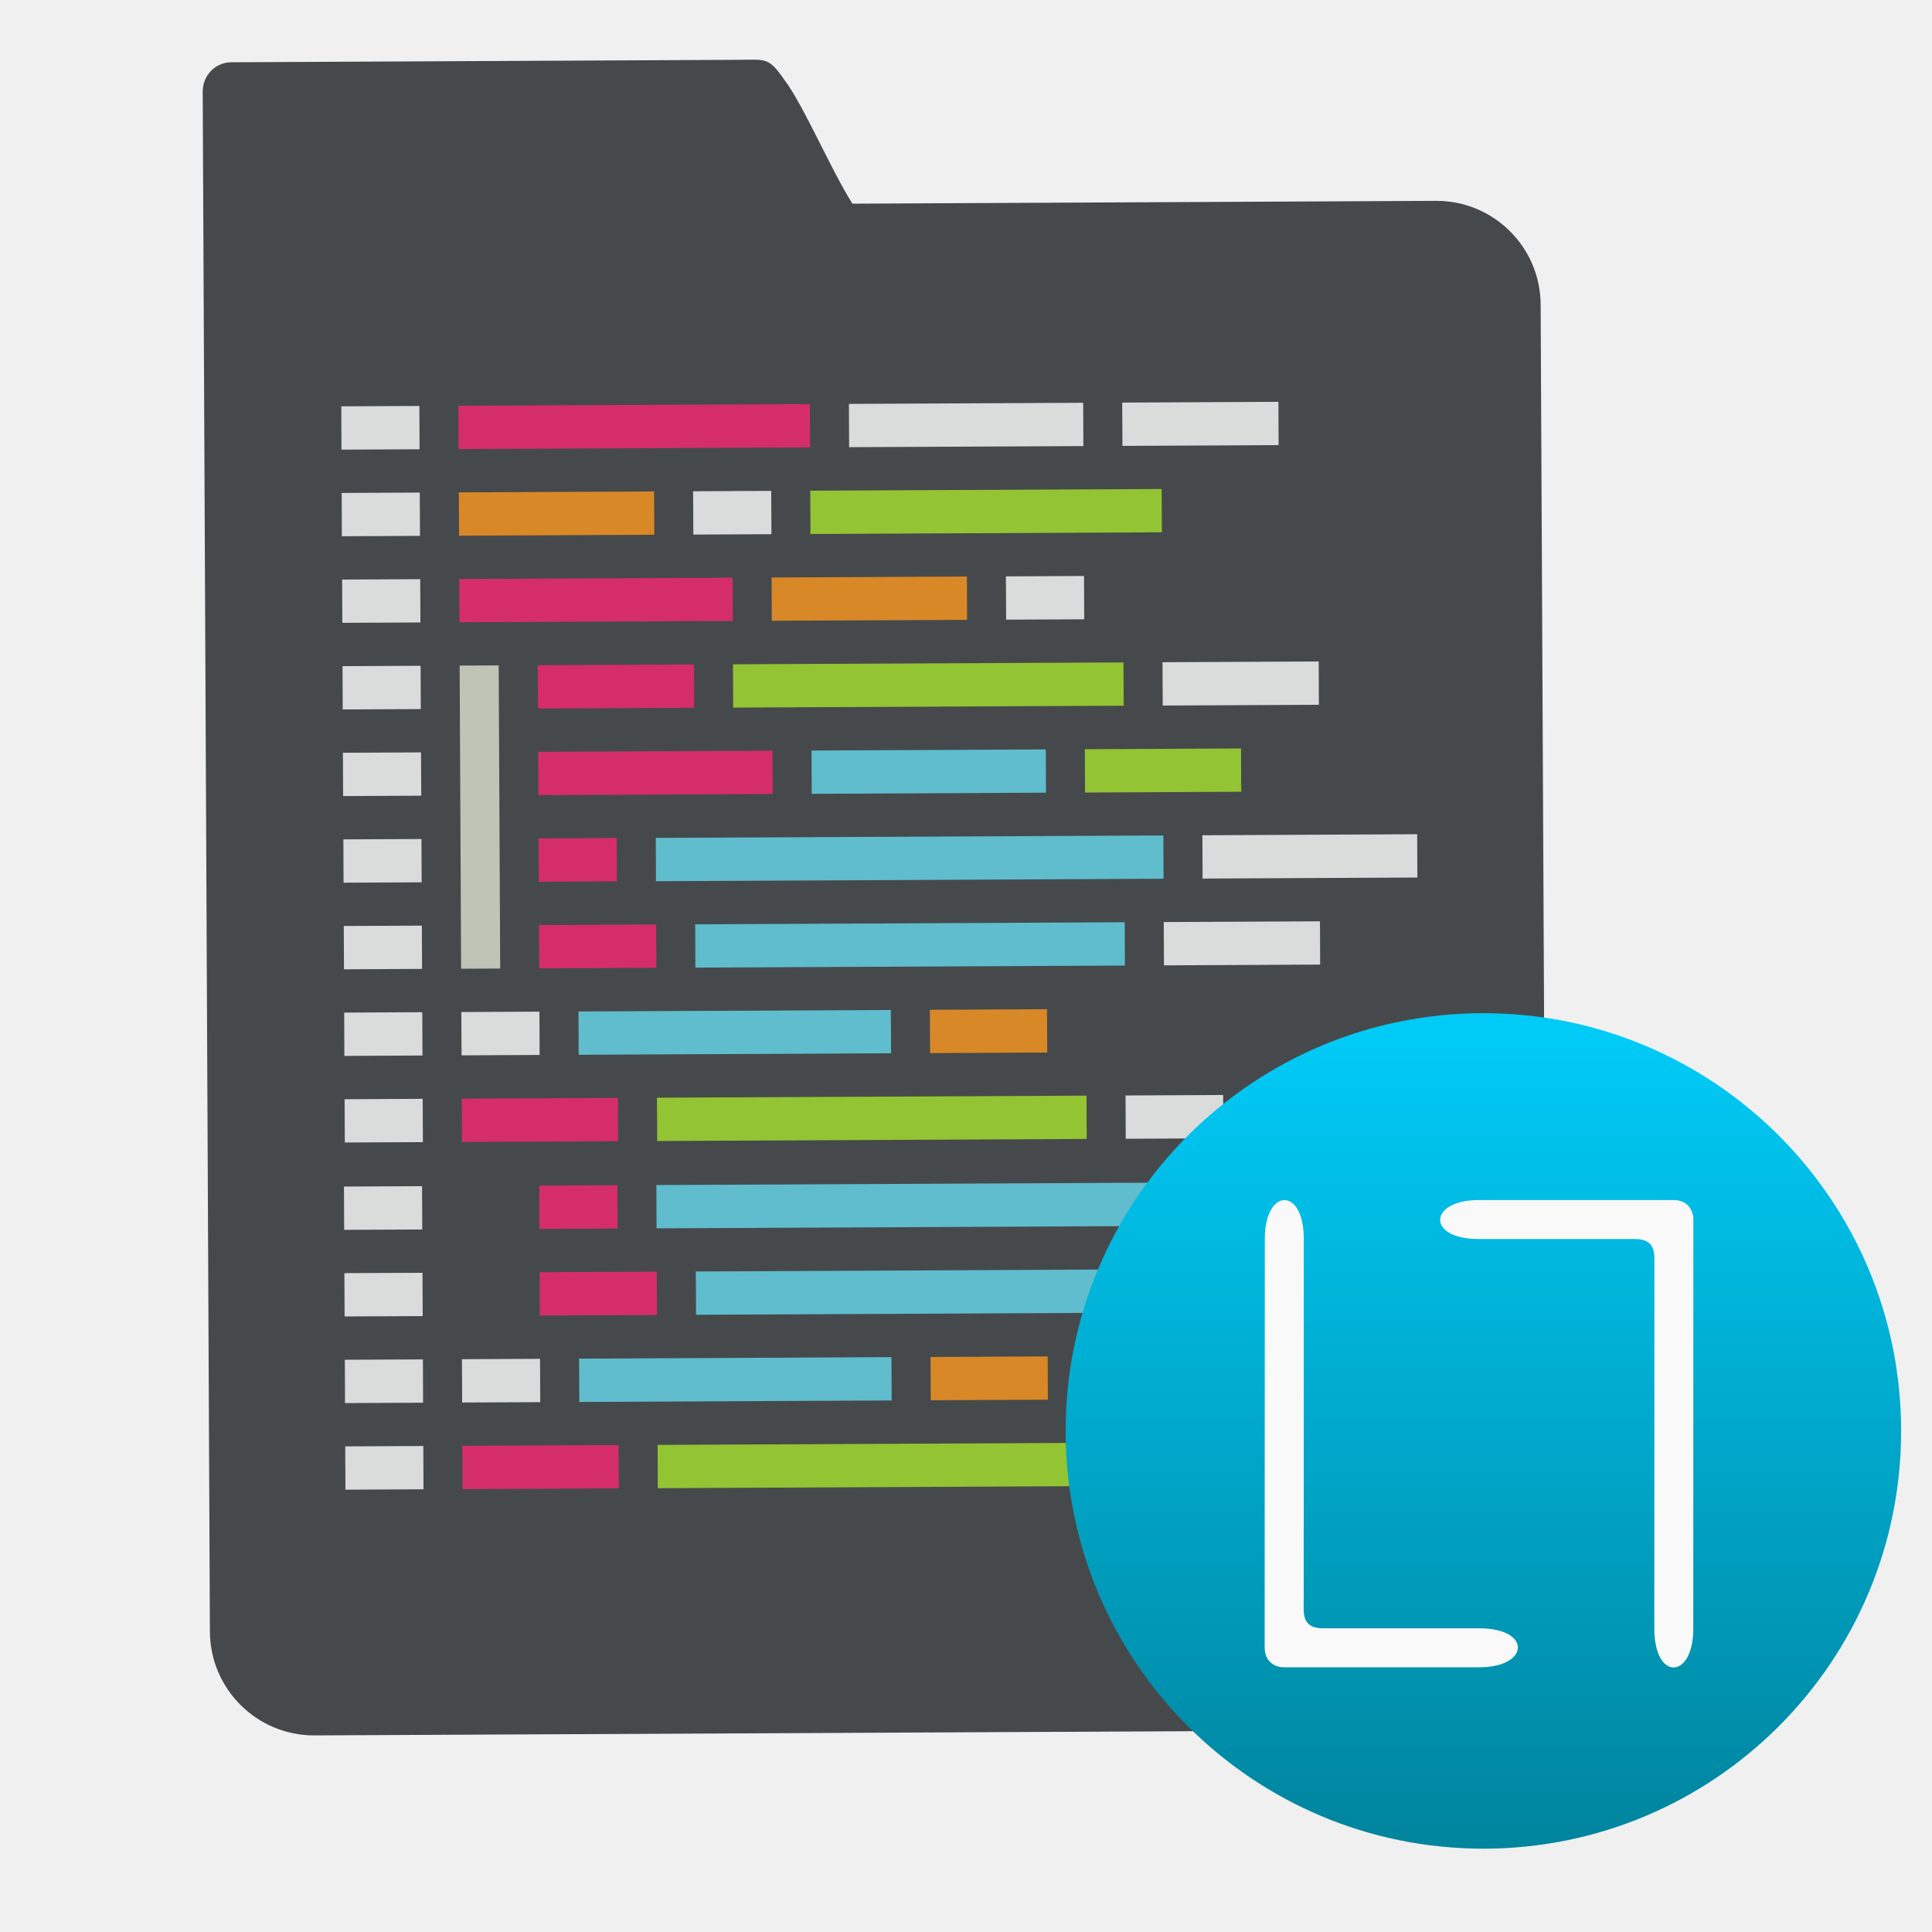
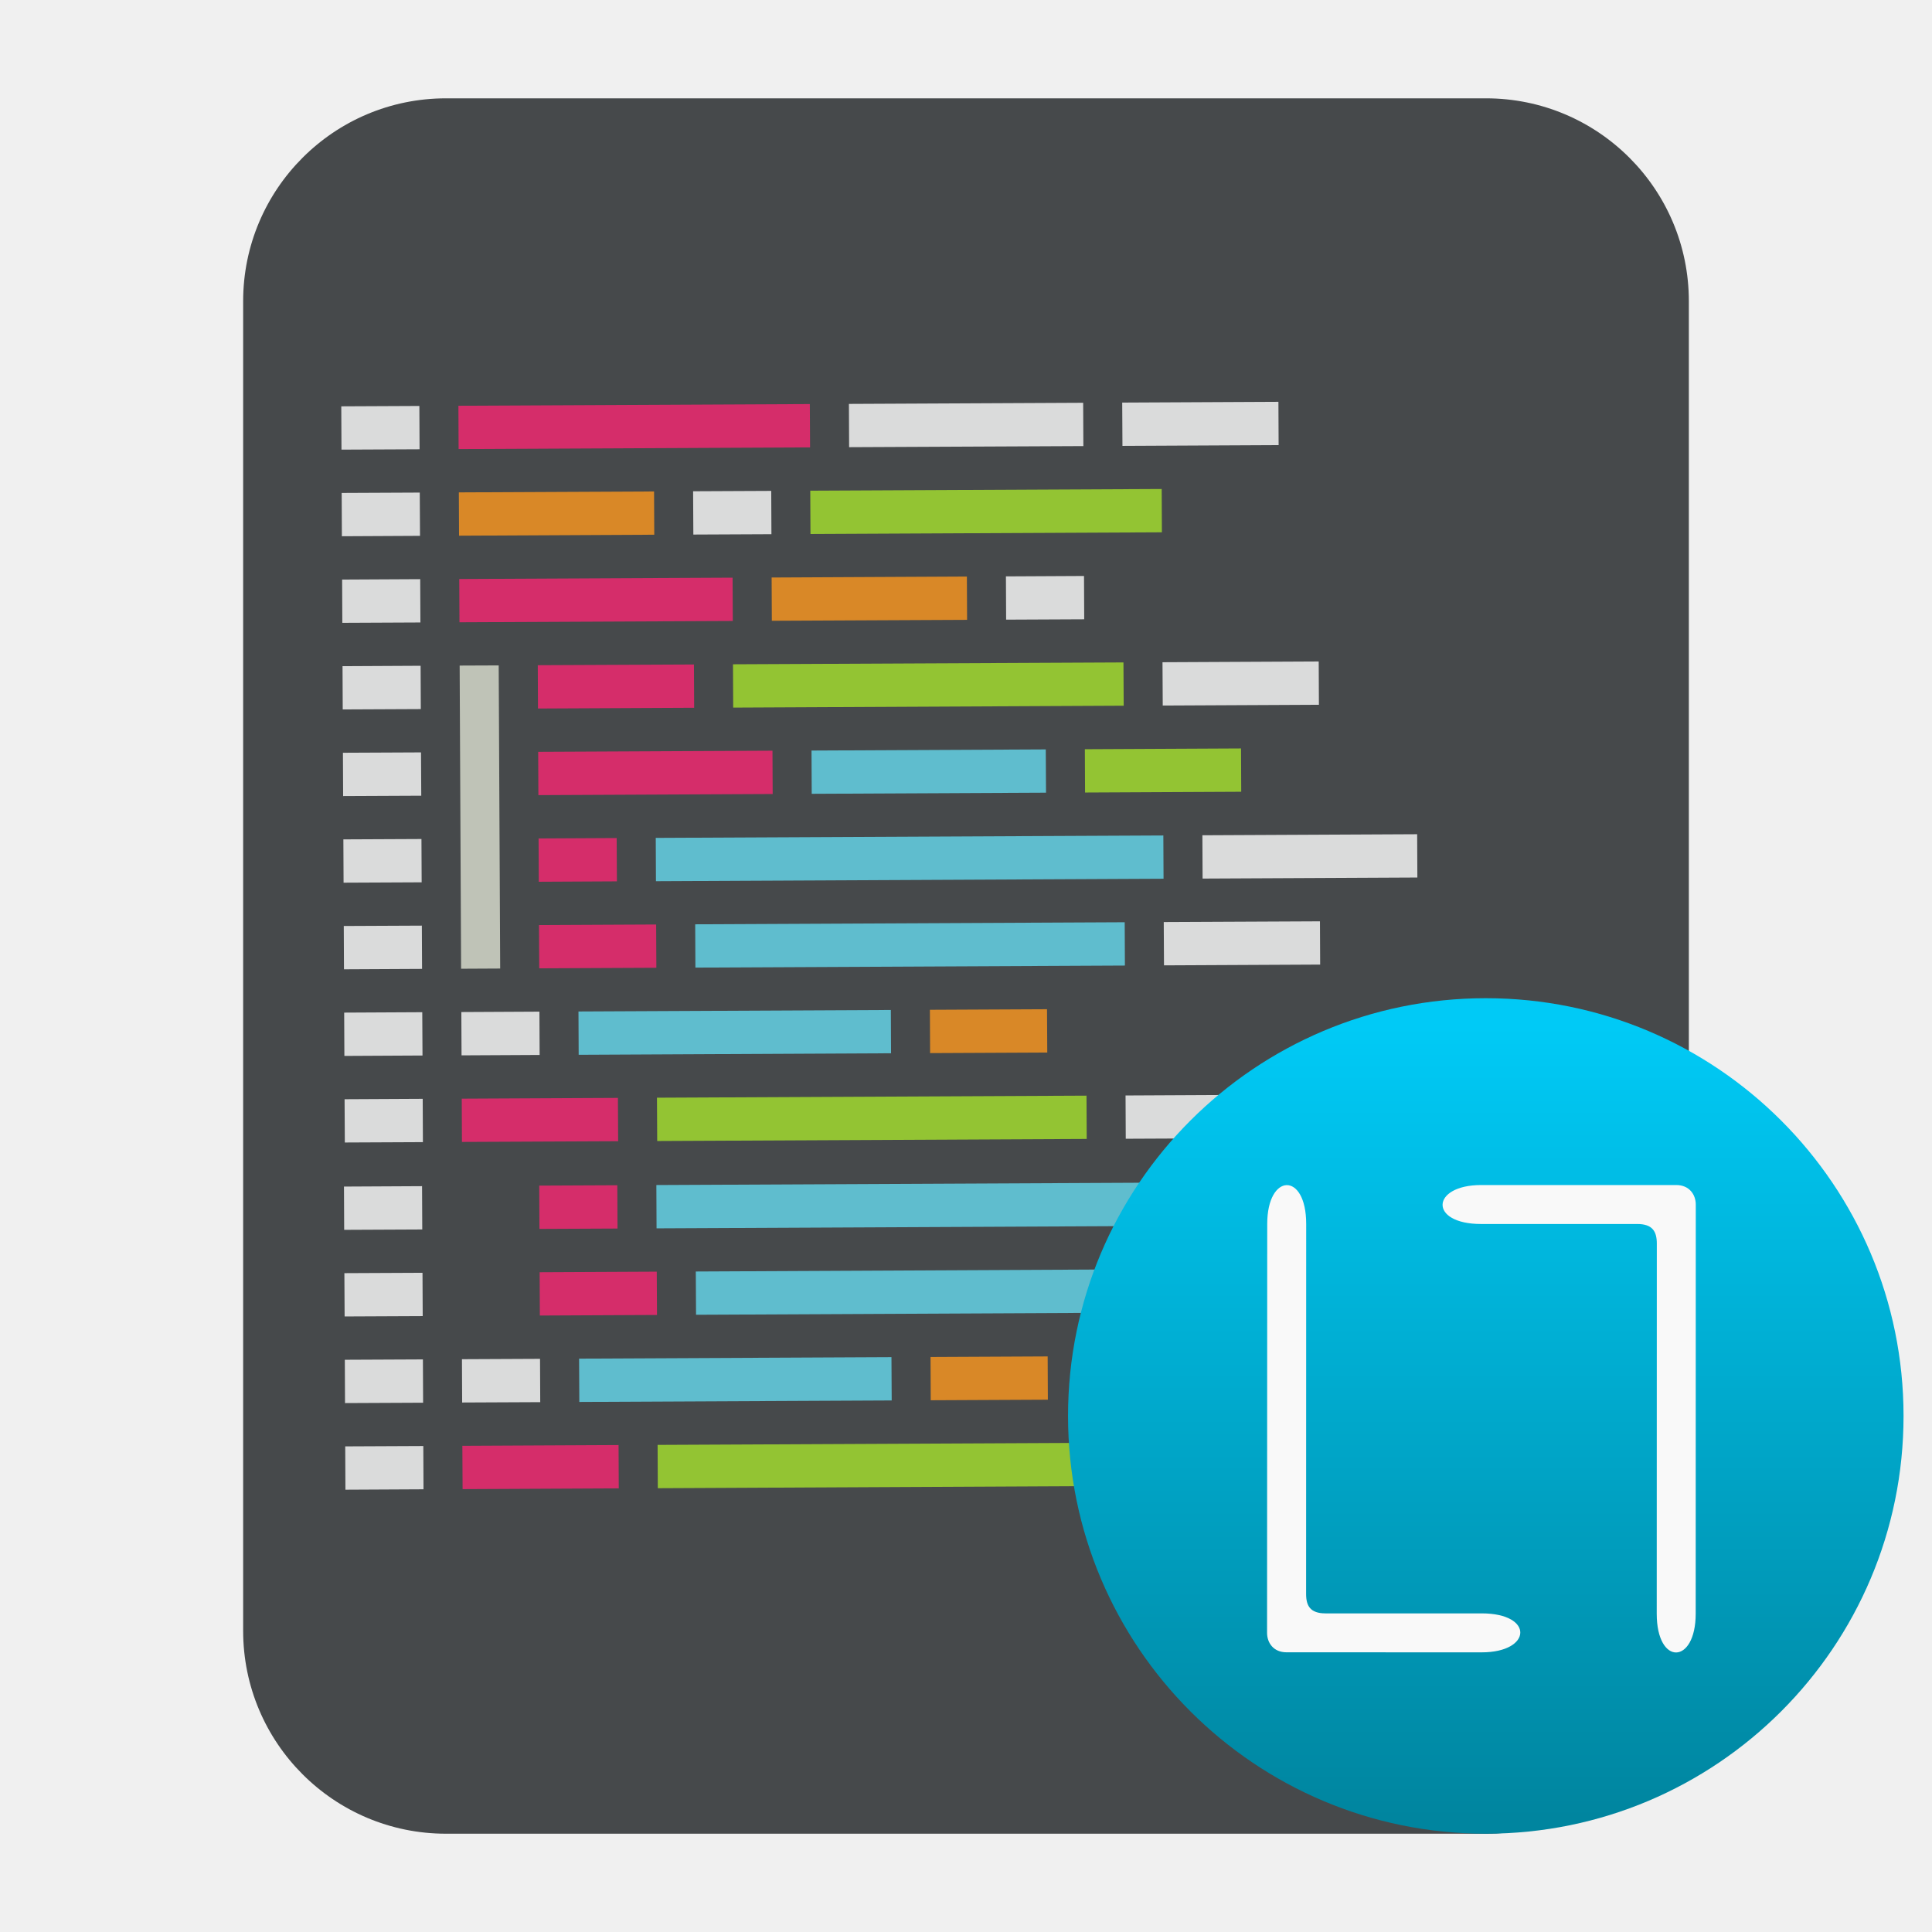
- <svg xmlns="http://www.w3.org/2000/svg" style="clip-rule:evenodd;fill-rule:evenodd;stroke-linejoin:round;stroke-miterlimit:1.414" version="1.1" viewBox="0 0 48 48">
-   <path d="m5.746 1.547l12.618-0.061c0.668-3e-3 0.733-0.072 1.139 0.519 0.467 0.623 1.167 2.264 1.676 3.055l14.496-0.07c1.43-7e-3 2.595 1.147 2.602 2.577 0.033 6.936 0.124 25.876 0.158 32.812 6e-3 1.43-1.147 2.595-2.578 2.602-6.2 0.03-21.84 0.105-28.04 0.135-1.43 6e-3 -2.595-1.148-2.602-2.578-0.033-6.936-0.179-38.262-0.179-38.262-2e-3 -0.402 0.315-0.727 0.71-0.729z" style="fill-rule:nonzero;fill:#46494b" />
-   <path d="m10.419 10.086l-1.94 9e-3 5e-3 1.076 1.94-9e-3 -5e-3 -1.076z" style="fill-opacity:.8;fill:#fff" />
-   <path d="m10.44 14.389l-1.94 0.01 5e-3 1.075 1.94-9e-3 -5e-3 -1.076z" style="fill-opacity:.8;fill:#fff" />
-   <path d="m10.429 12.238l-1.94 9e-3 5e-3 1.076 1.941-0.01-6e-3 -1.075z" style="fill-opacity:.8;fill:#fff" />
-   <path d="m10.45 16.541l-1.94 0.01 5e-3 1.075 1.94-9e-3 -5e-3 -1.076z" style="fill-opacity:.8;fill:#fff" />
-   <path d="m10.471 20.845l-1.94 9e-3 5e-3 1.076 1.94-9e-3 -5e-3 -1.076z" style="fill-opacity:.8;fill:#fff" />
-   <path d="m10.46 18.693l-1.94 9e-3 5e-3 1.076 1.941-9e-3 -6e-3 -1.076z" style="fill-opacity:.8;fill:#fff" />
-   <path d="m10.481 22.997l-1.94 9e-3 5e-3 1.076 1.94-0.01-5e-3 -1.075z" style="fill-opacity:.8;fill:#fff" />
-   <path d="m10.502 27.3l-1.941 0.01 6e-3 1.075 1.94-9e-3 -5e-3 -1.076z" style="fill-opacity:.8;fill:#fff" />
-   <path d="m10.491 25.148l-1.94 0.01 5e-3 1.076 1.941-0.01-6e-3 -1.076z" style="fill-opacity:.8;fill:#fff" />
-   <path d="m20.12 10.039l-8.731 0.042 5e-3 1.076 8.732-0.042-6e-3 -1.076z" style="fill-opacity:.8;fill:#f92672" />
-   <path d="m26.911 10.007l-5.82 0.028 5e-3 1.075 5.82-0.027-5e-3 -1.076z" style="fill-opacity:.8;fill:#fff" />
-   <path d="m31.762 9.983l-3.881 0.019 6e-3 1.076 3.88-0.019-5e-3 -1.076z" style="fill-opacity:.8;fill:#fff" />
-   <path d="m16.25 12.21l-4.85 0.023 5e-3 1.076 4.85-0.024-5e-3 -1.075z" style="fill-opacity:.8;fill:#fd971f" />
-   <path d="m19.161 12.196l-1.941 9e-3 6e-3 1.076 1.94-9e-3 -5e-3 -1.076z" style="fill-opacity:.8;fill:#fff" />
-   <path d="m28.862 12.149l-8.731 0.042 5e-3 1.076 8.731-0.042-5e-3 -1.076z" style="fill-opacity:.8;fill:#a6e22e" />
-   <path d="m18.201 14.352l-6.791 0.033 5e-3 1.075 6.791-0.032-5e-3 -1.076z" style="fill-opacity:.8;fill:#f92672" />
-   <path d="m24.022 14.324l-4.851 0.024 5e-3 1.075 4.851-0.023-5e-3 -1.076z" style="fill-opacity:.8;fill:#fd971f" />
-   <path d="m26.932 14.31l-1.94 0.01 5e-3 1.075 1.94-9e-3 -5e-3 -1.076z" style="fill-opacity:.8;fill:#fff" />
-   <path d="m17.241 16.509l-3.88 0.018 5e-3 1.076 3.88-0.019-5e-3 -1.075z" style="fill-opacity:.8;fill:#f92672" />
-   <path d="m27.912 16.458l-9.701 0.046 5e-3 1.076 9.702-0.047-6e-3 -1.075z" style="fill-opacity:.8;fill:#a6e22e" />
-   <path d="m32.763 16.434l-3.881 0.019 6e-3 1.076 3.88-0.019-5e-3 -1.076z" style="fill-opacity:.8;fill:#fff" />
-   <path d="m19.192 18.651l-5.821 0.028 5e-3 1.076 5.821-0.028-5e-3 -1.076z" style="fill-opacity:.8;fill:#f92672" />
-   <path d="m25.982 18.619l-5.82 0.028 5e-3 1.075 5.821-0.028-6e-3 -1.075z" style="fill-opacity:.8;fill:#66d9ef" />
-   <path d="m30.833 18.595l-3.88 0.019 5e-3 1.076 3.88-0.019-5e-3 -1.076z" style="fill-opacity:.8;fill:#a6e22e" />
-   <path d="m15.321 20.821l-1.94 0.01 5e-3 1.076 1.941-0.01-6e-3 -1.076z" style="fill-opacity:.8;fill:#f92672" />
-   <path d="m28.903 20.757l-12.611 0.06 5e-3 1.076 12.611-0.061-5e-3 -1.075z" style="fill-opacity:.8;fill:#66d9ef" />
-   <path d="m35.209 20.726l-5.336 0.026 5e-3 1.076 5.336-0.026-5e-3 -1.076z" style="fill-opacity:.8;fill:#fff" />
-   <path d="m16.302 22.969l-2.911 0.014 6e-3 1.075 2.91-0.014-5e-3 -1.075z" style="fill-opacity:.8;fill:#f92672" />
-   <path d="m27.943 22.913l-10.671 0.051 5e-3 1.076 10.671-0.051-5e-3 -1.076z" style="fill-opacity:.8;fill:#66d9ef" />
-   <path d="m32.794 22.89l-3.881 0.018 6e-3 1.076 3.88-0.019-5e-3 -1.075z" style="fill-opacity:.8;fill:#fff" />
-   <path d="m13.402 25.134l-1.94 0.01 5e-3 1.076 1.94-0.01-5e-3 -1.076z" style="fill-opacity:.8;fill:#fff" />
-   <path d="m22.133 25.093l-7.761 0.037 5e-3 1.076 7.761-0.038-5e-3 -1.075z" style="fill-opacity:.8;fill:#66d9ef" />
-   <path d="m26.013 25.074l-2.91 0.014 5e-3 1.076 2.911-0.014-6e-3 -1.076z" style="fill-opacity:.8;fill:#fd971f" />
-   <path d="m15.352 27.277l-3.88 0.019 5e-3 1.075 3.881-0.018-6e-3 -1.076z" style="fill-opacity:.8;fill:#f92672" />
-   <path d="m26.994 27.221l-10.672 0.051 6e-3 1.076 10.671-0.051-5e-3 -1.076z" style="fill-opacity:.8;fill:#a6e22e" />
-   <path d="m30.389 27.205l-2.425 0.012 5e-3 1.075 2.425-0.011-5e-3 -1.076z" style="fill-opacity:.8;fill:#fff" />
-   <path d="m12.39 16.532l-0.97 4e-3 0.036 7.532 0.971-5e-3 -0.037-7.531z" style="fill-opacity:.675;fill:#faffeb" />
-   <path d="m10.486 29.47l-1.94 0.01 5e-3 1.075 1.94-9e-3 -5e-3 -1.076z" style="fill-opacity:.8;fill:#fff" />
-   <path d="m10.497 31.622l-1.941 9e-3 6e-3 1.076 1.94-9e-3 -5e-3 -1.076z" style="fill-opacity:.8;fill:#fff" />
-   <path d="m10.517 35.926l-1.94 9e-3 5e-3 1.076 1.94-0.01-5e-3 -1.075z" style="fill-opacity:.8;fill:#fff" />
-   <path d="m10.507 33.774l-1.94 9e-3 5e-3 1.076 1.94-9e-3 -5e-3 -1.076z" style="fill-opacity:.8;fill:#fff" />
-   <path d="m15.337 29.447l-1.94 9e-3 5e-3 1.076 1.94-9e-3 -5e-3 -1.076z" style="fill-opacity:.8;fill:#f92672" />
-   <path d="m28.919 29.382l-12.612 0.06 5e-3 1.076 12.612-0.06-5e-3 -1.076z" style="fill-opacity:.8;fill:#66d9ef" />
-   <path d="m35.224 29.352l-5.335 0.025 5e-3 1.076 5.336-0.026-6e-3 -1.075z" style="fill-opacity:.8;fill:#fff" />
-   <path d="m16.317 31.594l-2.91 0.014 5e-3 1.076 2.911-0.014-6e-3 -1.076z" style="fill-opacity:.8;fill:#f92672" />
-   <path d="m27.959 31.538l-10.672 0.052 6e-3 1.075 10.671-0.051-5e-3 -1.076z" style="fill-opacity:.8;fill:#66d9ef" />
-   <path d="m32.809 31.515l-3.88 0.019 5e-3 1.076 3.881-0.019-6e-3 -1.076z" style="fill-opacity:.8;fill:#fff" />
-   <path d="m13.417 33.76l-1.94 9e-3 5e-3 1.076 1.94-9e-3 -5e-3 -1.076z" style="fill-opacity:.8;fill:#fff" />
-   <path d="m22.148 33.718l-7.761 0.037 6e-3 1.076 7.761-0.037-6e-3 -1.076z" style="fill-opacity:.8;fill:#66d9ef" />
-   <path d="m26.029 33.7l-2.91 0.014 5e-3 1.075 2.91-0.014-5e-3 -1.075z" style="fill-opacity:.8;fill:#fd971f" />
-   <path d="m15.368 35.902l-3.881 0.019 6e-3 1.076 3.88-0.019-5e-3 -1.076z" style="fill-opacity:.8;fill:#f92672" />
-   <path d="m27.009 35.847l-10.671 0.051 5e-3 1.076 10.672-0.052-6e-3 -1.075z" style="fill-opacity:.8;fill:#a6e22e" />
-   <path d="m30.405 35.83l-2.426 0.012 6e-3 1.076 2.425-0.012-5e-3 -1.076z" style="fill-opacity:.8;fill:#fff" />
-   <circle cx="36.854" cy="35.551" r="10.379" style="fill:url(#_Linear1)" />
-   <path d="m42.069 40.465c0 1.268-0.968 1.3-0.968 0l2e-3 -9.198c0-0.301-0.11-0.484-0.484-0.484h-3.88c-1.308 0-1.248-0.968 0-0.968h4.848c0.323 0 0.484 0.238 0.484 0.484l-2e-3 10.166zm-5.317 0.958h-4.848c-0.323 0-0.484-0.233-0.484-0.484l4e-3 -10.16c0-1.266 0.968-1.302 0.968 0l-2e-3 9.198c0 0.295 0.108 0.478 0.482 0.478h3.88c1.308 0 1.25 0.968 0 0.968z" style="fill-rule:nonzero;fill:#f9f9f9" />
+ <svg xmlns="http://www.w3.org/2000/svg" style="clip-rule:evenodd;fill-rule:evenodd;stroke-linejoin:round;stroke-miterlimit:2" version="1.1" viewBox="0 0 48 48">
+   <path d="m41.959 7.483c0-2.783-2.256-5.04-5.039-5.04h-25.84c-2.783 0-5.039 2.257-5.039 5.04v33.034c0 2.784 2.256 5.041 5.039 5.041h25.84c2.783 0 5.039-2.257 5.039-5.04v-33.035z" style="fill:url(#_Linear1)" />
+   <path d="m10.419 10.086-1.94 9e-3 5e-3 1.076 1.94-9e-3 -5e-3 -1.076z" style="fill-opacity:.8;fill:#fff" />
+   <path d="m10.44 14.389-1.94 0.01 5e-3 1.075 1.94-9e-3 -5e-3 -1.076z" style="fill-opacity:.8;fill:#fff" />
+   <path d="m10.429 12.238-1.94 9e-3 5e-3 1.076 1.941-0.01-6e-3 -1.075z" style="fill-opacity:.8;fill:#fff" />
+   <path d="m10.45 16.541-1.94 0.01 5e-3 1.075 1.94-9e-3 -5e-3 -1.076z" style="fill-opacity:.8;fill:#fff" />
+   <path d="m10.471 20.845-1.94 9e-3 5e-3 1.076 1.94-9e-3 -5e-3 -1.076z" style="fill-opacity:.8;fill:#fff" />
+   <path d="m10.46 18.693-1.94 9e-3 5e-3 1.076 1.941-9e-3 -6e-3 -1.076z" style="fill-opacity:.8;fill:#fff" />
+   <path d="m10.481 22.997-1.94 9e-3 5e-3 1.076 1.94-0.01-5e-3 -1.075z" style="fill-opacity:.8;fill:#fff" />
+   <path d="m10.502 27.3-1.941 0.01 6e-3 1.075 1.94-9e-3 -5e-3 -1.076z" style="fill-opacity:.8;fill:#fff" />
+   <path d="m10.491 25.148-1.94 0.01 5e-3 1.076 1.941-0.01-6e-3 -1.076z" style="fill-opacity:.8;fill:#fff" />
+   <path d="m20.12 10.039-8.731 0.042 5e-3 1.076 8.732-0.042-6e-3 -1.076z" style="fill-opacity:.8;fill:#f92672" />
+   <path d="m26.911 10.007-5.82 0.028 5e-3 1.075 5.82-0.027-5e-3 -1.076z" style="fill-opacity:.8;fill:#fff" />
+   <path d="m31.762 9.983-3.881 0.019 6e-3 1.076 3.88-0.019-5e-3 -1.076z" style="fill-opacity:.8;fill:#fff" />
+   <path d="m16.25 12.21-4.85 0.023 5e-3 1.076 4.85-0.024-5e-3 -1.075z" style="fill-opacity:.8;fill:#fd971f" />
+   <path d="m19.161 12.196-1.941 9e-3 6e-3 1.076 1.94-9e-3 -5e-3 -1.076z" style="fill-opacity:.8;fill:#fff" />
+   <path d="m28.862 12.149-8.731 0.042 5e-3 1.076 8.731-0.042-5e-3 -1.076z" style="fill-opacity:.8;fill:#a6e22e" />
+   <path d="m18.201 14.352-6.791 0.033 5e-3 1.075 6.791-0.032-5e-3 -1.076z" style="fill-opacity:.8;fill:#f92672" />
+   <path d="m24.022 14.324-4.851 0.024 5e-3 1.075 4.851-0.023-5e-3 -1.076z" style="fill-opacity:.8;fill:#fd971f" />
+   <path d="m26.932 14.31-1.94 0.01 5e-3 1.075 1.94-9e-3 -5e-3 -1.076z" style="fill-opacity:.8;fill:#fff" />
+   <path d="m17.241 16.509-3.88 0.018 5e-3 1.076 3.88-0.019-5e-3 -1.075z" style="fill-opacity:.8;fill:#f92672" />
+   <path d="m27.912 16.458-9.701 0.046 5e-3 1.076 9.702-0.047-6e-3 -1.075z" style="fill-opacity:.8;fill:#a6e22e" />
+   <path d="m32.763 16.434-3.881 0.019 6e-3 1.076 3.88-0.019-5e-3 -1.076z" style="fill-opacity:.8;fill:#fff" />
+   <path d="m19.192 18.651-5.821 0.028 5e-3 1.076 5.821-0.028-5e-3 -1.076z" style="fill-opacity:.8;fill:#f92672" />
+   <path d="m25.982 18.619-5.82 0.028 5e-3 1.075 5.821-0.028-6e-3 -1.075z" style="fill-opacity:.8;fill:#66d9ef" />
+   <path d="m30.833 18.595-3.88 0.019 5e-3 1.076 3.88-0.019-5e-3 -1.076z" style="fill-opacity:.8;fill:#a6e22e" />
+   <path d="m15.321 20.821-1.94 0.01 5e-3 1.076 1.941-0.01-6e-3 -1.076z" style="fill-opacity:.8;fill:#f92672" />
+   <path d="m28.903 20.757-12.611 0.06 5e-3 1.076 12.611-0.061-5e-3 -1.075z" style="fill-opacity:.8;fill:#66d9ef" />
+   <path d="m35.209 20.726-5.336 0.026 5e-3 1.076 5.336-0.026-5e-3 -1.076z" style="fill-opacity:.8;fill:#fff" />
+   <path d="m16.302 22.969-2.911 0.014 6e-3 1.075 2.91-0.014-5e-3 -1.075z" style="fill-opacity:.8;fill:#f92672" />
+   <path d="m27.943 22.913-10.671 0.051 5e-3 1.076 10.671-0.051-5e-3 -1.076z" style="fill-opacity:.8;fill:#66d9ef" />
+   <path d="m32.794 22.89-3.881 0.018 6e-3 1.076 3.88-0.019-5e-3 -1.075z" style="fill-opacity:.8;fill:#fff" />
+   <path d="m13.402 25.134-1.94 0.01 5e-3 1.076 1.94-0.01-5e-3 -1.076z" style="fill-opacity:.8;fill:#fff" />
+   <path d="m22.133 25.093-7.761 0.037 5e-3 1.076 7.761-0.038-5e-3 -1.075z" style="fill-opacity:.8;fill:#66d9ef" />
+   <path d="m26.013 25.074-2.91 0.014 5e-3 1.076 2.911-0.014-6e-3 -1.076z" style="fill-opacity:.8;fill:#fd971f" />
+   <path d="m15.352 27.277-3.88 0.019 5e-3 1.075 3.881-0.018-6e-3 -1.076z" style="fill-opacity:.8;fill:#f92672" />
+   <path d="m26.994 27.221-10.672 0.051 6e-3 1.076 10.671-0.051-5e-3 -1.076z" style="fill-opacity:.8;fill:#a6e22e" />
+   <path d="m30.389 27.205-2.425 0.012 5e-3 1.075 2.425-0.011-5e-3 -1.076z" style="fill-opacity:.8;fill:#fff" />
+   <path d="m12.39 16.532-0.97 4e-3 0.036 7.532 0.971-5e-3 -0.037-7.531z" style="fill-opacity:.67;fill:#faffeb" />
+   <path d="m10.486 29.47-1.94 0.01 5e-3 1.075 1.94-9e-3 -5e-3 -1.076z" style="fill-opacity:.8;fill:#fff" />
+   <path d="m10.497 31.622-1.941 9e-3 6e-3 1.076 1.94-9e-3 -5e-3 -1.076z" style="fill-opacity:.8;fill:#fff" />
+   <path d="m10.517 35.926-1.94 9e-3 5e-3 1.076 1.94-0.01-5e-3 -1.075z" style="fill-opacity:.8;fill:#fff" />
+   <path d="m10.507 33.774-1.94 9e-3 5e-3 1.076 1.94-9e-3 -5e-3 -1.076z" style="fill-opacity:.8;fill:#fff" />
+   <path d="m15.337 29.447-1.94 9e-3 5e-3 1.076 1.94-9e-3 -5e-3 -1.076z" style="fill-opacity:.8;fill:#f92672" />
+   <path d="m28.919 29.382-12.612 0.06 5e-3 1.076 12.612-0.06-5e-3 -1.076z" style="fill-opacity:.8;fill:#66d9ef" />
+   <path d="m35.224 29.352-5.335 0.025 5e-3 1.076 5.336-0.026-6e-3 -1.075z" style="fill-opacity:.8;fill:#fff" />
+   <path d="m16.317 31.594-2.91 0.014 5e-3 1.076 2.911-0.014-6e-3 -1.076z" style="fill-opacity:.8;fill:#f92672" />
+   <path d="m27.959 31.538-10.672 0.052 6e-3 1.075 10.671-0.051-5e-3 -1.076z" style="fill-opacity:.8;fill:#66d9ef" />
+   <path d="m32.809 31.515-3.88 0.019 5e-3 1.076 3.881-0.019-6e-3 -1.076z" style="fill-opacity:.8;fill:#fff" />
+   <path d="m13.417 33.76-1.94 9e-3 5e-3 1.076 1.94-9e-3 -5e-3 -1.076z" style="fill-opacity:.8;fill:#fff" />
+   <path d="m22.148 33.718-7.761 0.037 6e-3 1.076 7.761-0.037-6e-3 -1.076z" style="fill-opacity:.8;fill:#66d9ef" />
+   <path d="m26.029 33.7-2.91 0.014 5e-3 1.075 2.91-0.014-5e-3 -1.075z" style="fill-opacity:.8;fill:#fd971f" />
+   <path d="m15.368 35.902-3.881 0.019 6e-3 1.076 3.88-0.019-5e-3 -1.076z" style="fill-opacity:.8;fill:#f92672" />
+   <path d="m27.009 35.847-10.671 0.051 5e-3 1.076 10.672-0.052-6e-3 -1.075z" style="fill-opacity:.8;fill:#a6e22e" />
+   <path d="m30.405 35.83-2.426 0.012 6e-3 1.076 2.425-0.012-5e-3 -1.076z" style="fill-opacity:.8;fill:#fff" />
+   <circle cx="36.914" cy="35.179" r="10.379" style="fill:url(#_Linear2)" />
+   <path d="m42.129 40.093c0 1.267-0.968 1.299-0.968-1e-3l2e-3 -9.198c0-0.301-0.11-0.484-0.484-0.484h-3.88c-1.308 0-1.248-0.968 0-0.968h4.848c0.323 0 0.484 0.238 0.484 0.484l-2e-3 10.166zm-5.317 0.959-4.848-1e-3c-0.323 0-0.484-0.233-0.484-0.484l4e-3 -10.16c0-1.266 0.968-1.302 0.968 0l-2e-3 9.198c0 0.296 0.108 0.479 0.482 0.479h3.88c1.308 0 1.25 0.968 0 0.968z" style="fill-rule:nonzero;fill:#f9f9f9" />
  <defs>
-     <linearGradient id="_Linear1" x2="1" gradientTransform="matrix(-.0997286 -19.7252 19.7252 -.0997286 533.022 43.0652)" gradientUnits="userSpaceOnUse">
+     <linearGradient id="_Linear1" x2="1" gradientTransform="matrix(-.476427 -44.666 44.666 -.476427 131.539 45.9458)" gradientUnits="userSpaceOnUse">
+       <stop style="stop-color:#46494b" offset="0" />
+       <stop style="stop-color:#46494b" offset="1" />
+     </linearGradient>
+     <linearGradient id="_Linear2" x2="1" gradientTransform="matrix(-.0997286 -19.7252 19.7252 -.0997286 1029.6 40.1823)" gradientUnits="userSpaceOnUse">
      <stop style="stop-color:#00859f" offset="0" />
      <stop style="stop-color:#00caf6" offset="1" />
    </linearGradient>
  </defs>
</svg>
